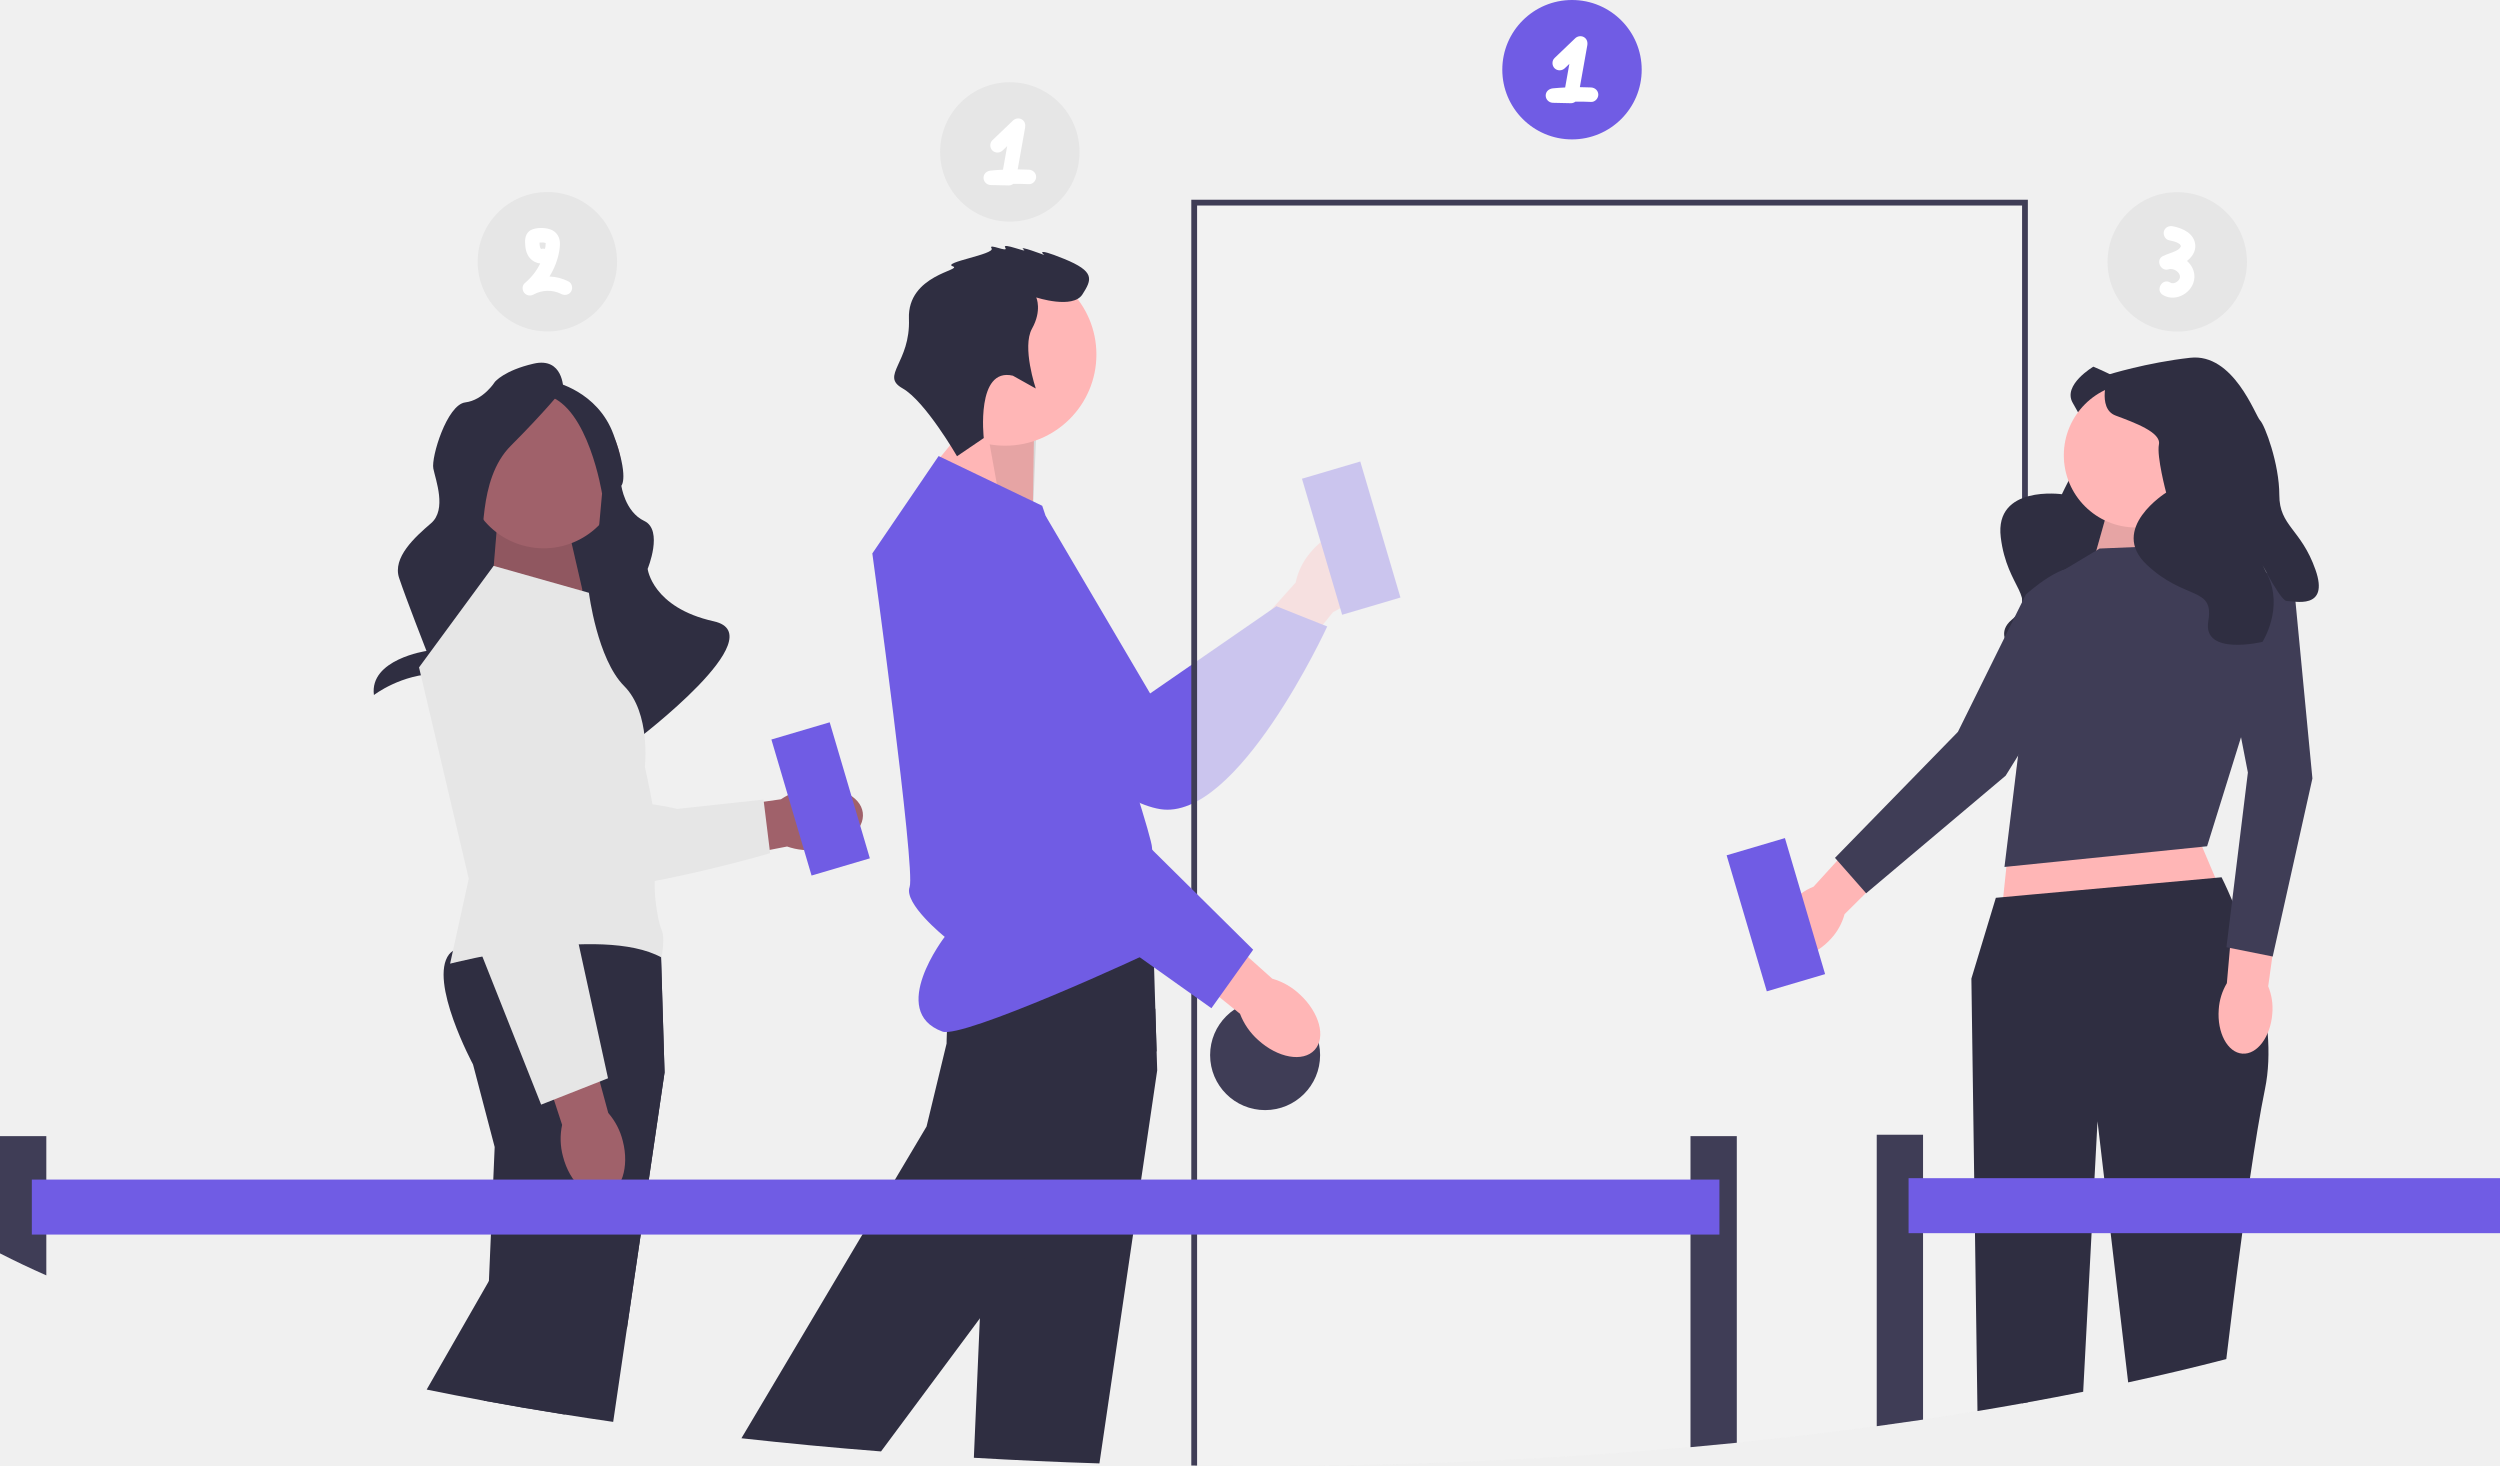
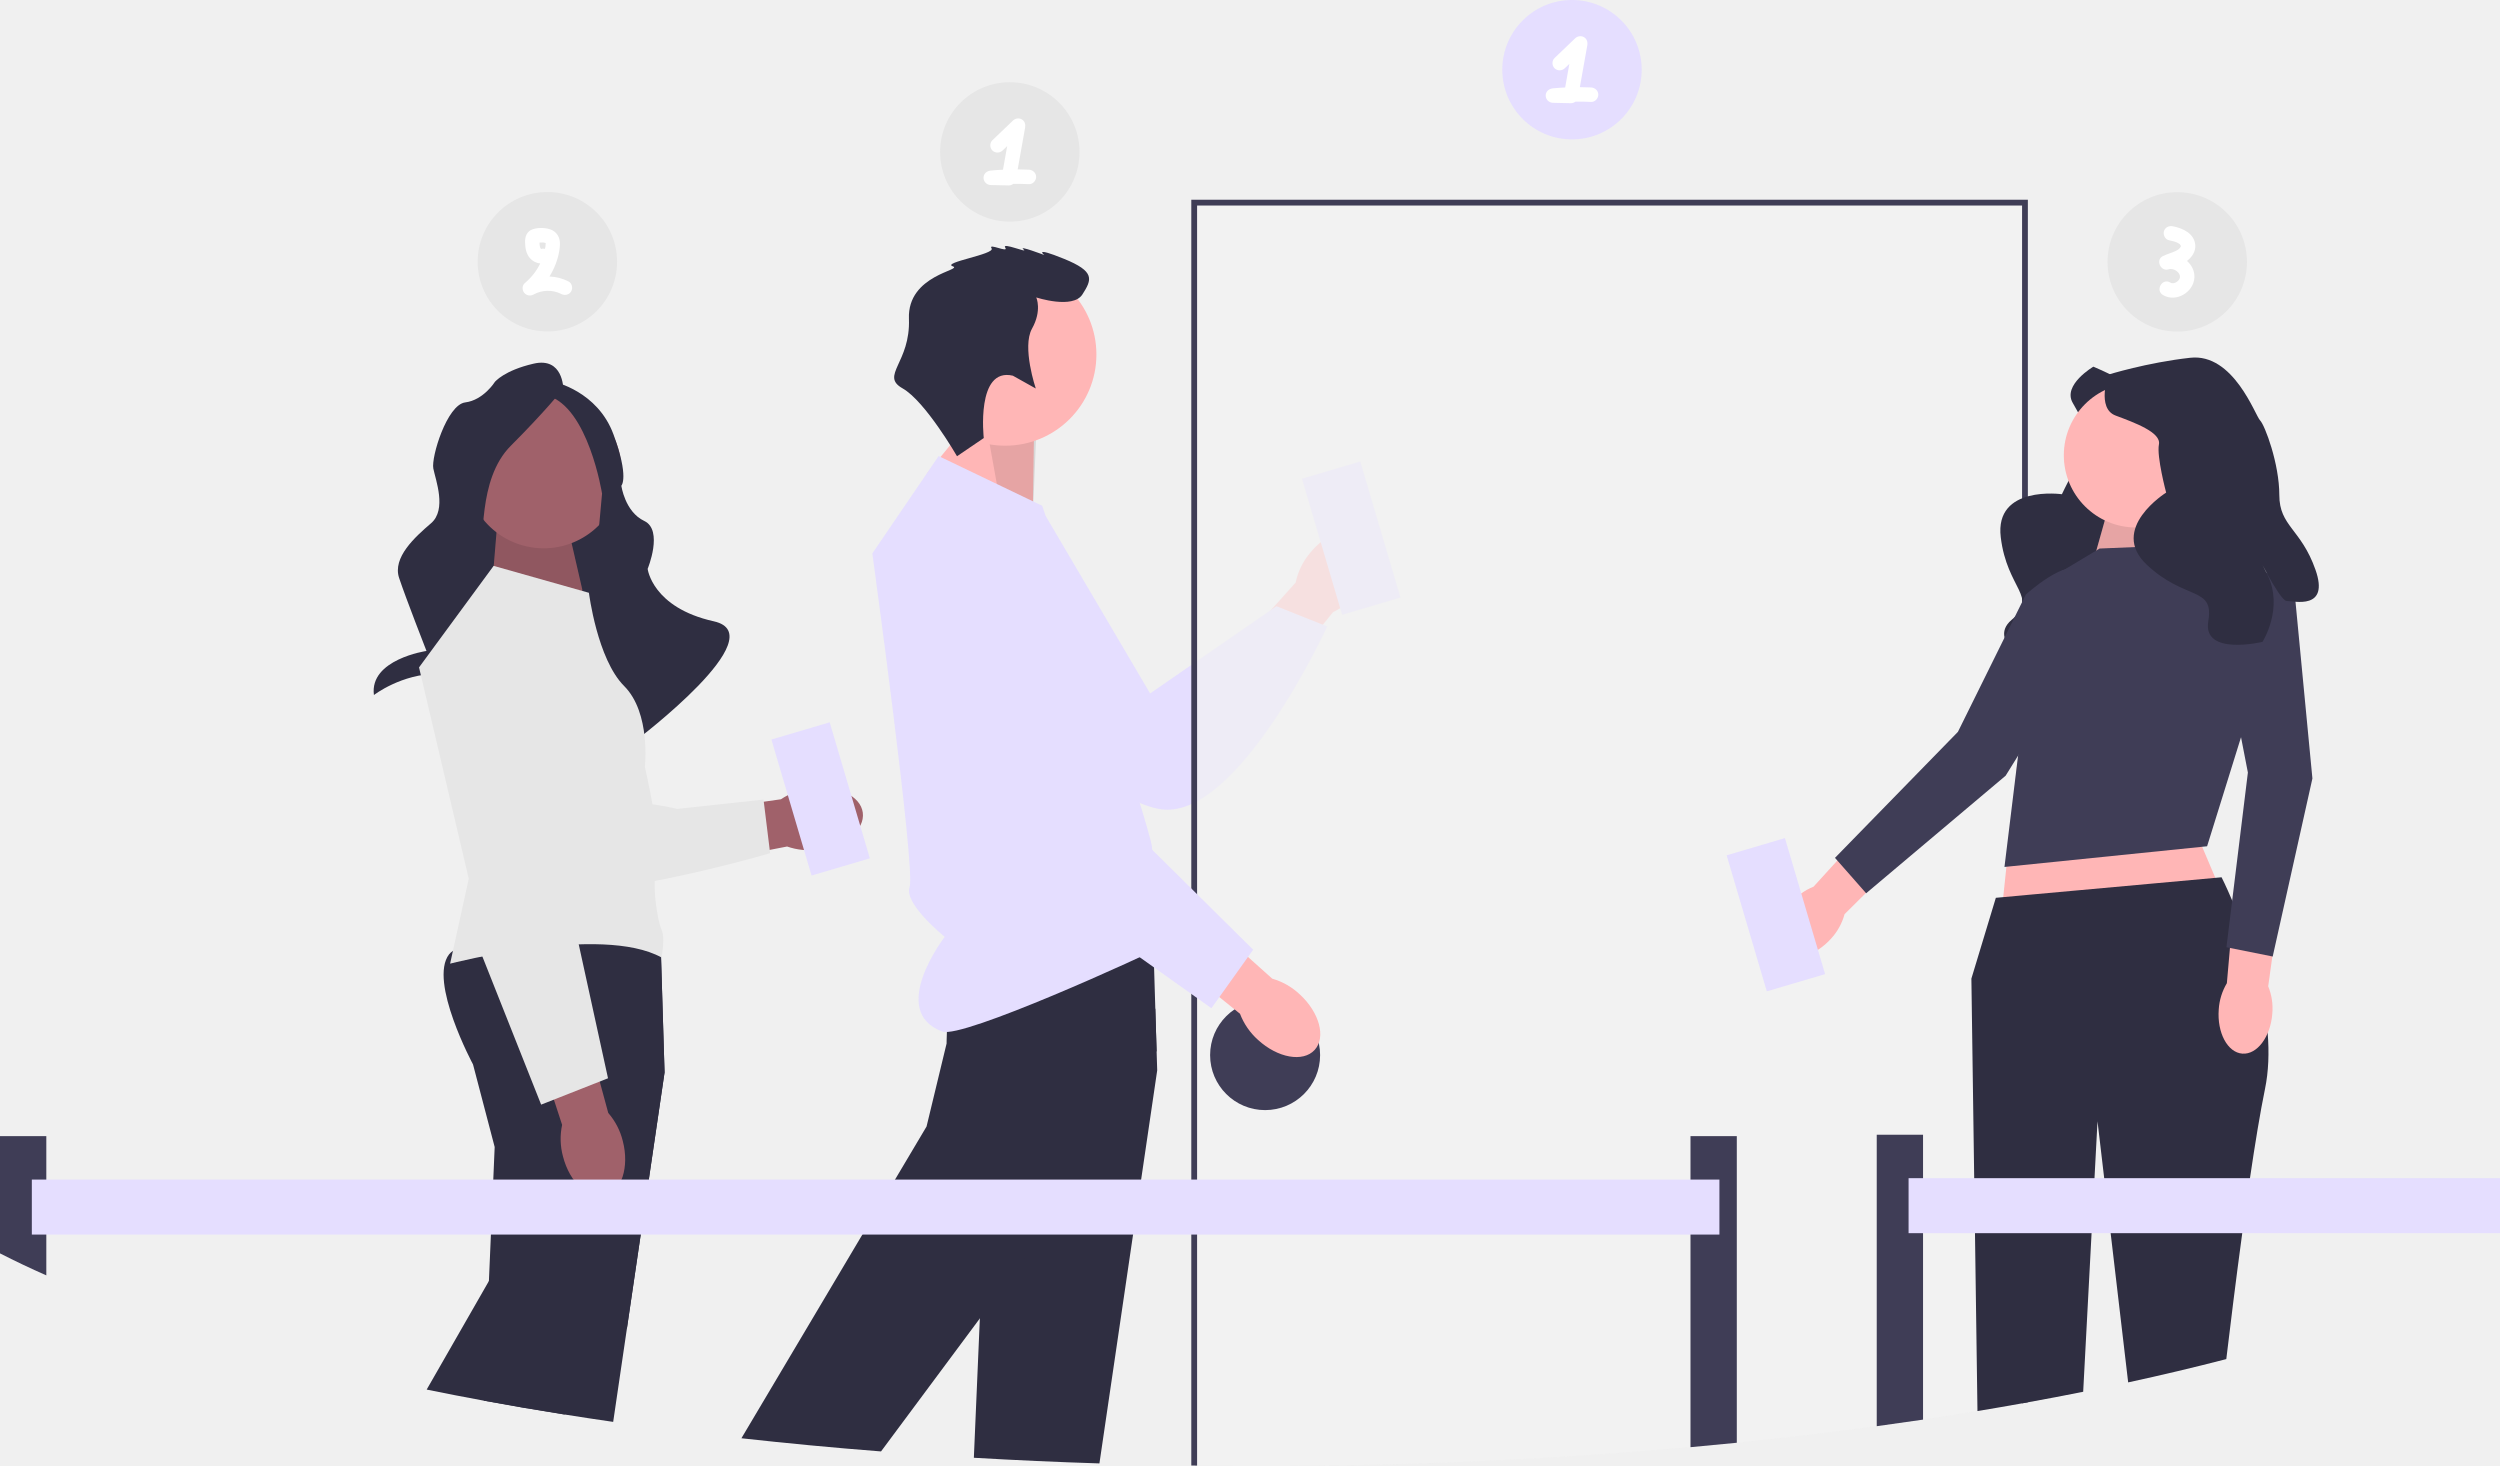
<svg xmlns="http://www.w3.org/2000/svg" width="863.656" height="506.446" viewBox="0 0 863.656 506.446">
  <g>
    <path id="uuid-7eb24f19-d190-4a71-9df2-28d9546a7028-934" d="M452.308,191.354c5.738-7.269,14.14-10.2,18.766-6.547s3.722,12.505-2.019,19.776c-2.254,2.936-5.178,5.289-8.527,6.863l-24.703,30.492-14.062-11.897,25.845-28.796c.754-3.625,2.366-7.016,4.7-9.89h-0v-0Z" fill="#ffb6b6" />
-     <path d="M361.276,178.308l36.043,61.253,43.634-30.141,17.551,7.001s-31.007,67.489-57.744,63.099c-26.736-4.39-79.935-64.781-73.829-85.87,6.107-21.089,34.344-15.342,34.344-15.342h-0v-0Z" fill="#705ce4" />
+     <path d="M361.276,178.308l36.043,61.253,43.634-30.141,17.551,7.001s-31.007,67.489-57.744,63.099c-26.736-4.39-79.935-64.781-73.829-85.87,6.107-21.089,34.344-15.342,34.344-15.342h-0v-0Z" fill="#e5deff" />
  </g>
-   <rect x="456.291" y="161.403" width="21" height="49" transform="translate(-33.53914 139.8205) rotate(-16.45294)" fill="#705ce4" />
+   <rect x="456.291" y="161.403" width="21" height="49" transform="translate(-33.53914 139.8205) rotate(-16.45294)" fill="#e5deff" />
  <polygon points="356.752 179.833 357.182 151.11 339.47 140.068 320.209 163.628 356.752 179.833" fill="#ffb6b6" />
  <polygon points="356.752 179.833 357.898 151.826 339.47 140.068 345.731 174.729 356.752 179.833" isolation="isolate" opacity=".1" />
  <circle cx="347.266" cy="122.47" r="31.502" fill="#ffb6b6" />
  <path d="M399.77,369.766l-5.55,37.73-2.79,19-11.62,79.06c-14.66-.46-29.13-1.12-43.38-1.95l2.07-48.14,1.25-28.97,.82-19,.51-11.96-7.47-28.53s-2.46-4.57-4.96-10.66c-.44-1.08-.89-2.21-1.32-3.37-3.1-8.29-5.56-18.16-2.47-23.32,.15-.24,.3-.47,.47-.69,1.4-1.81,5.03-3.16,9.96-4.16,3.01-.62,6.52-1.1,10.3-1.47,11.44-1.13,25.41-1.3,36.1-1.19,9.67,.08,16.65,.38,16.65,.38l.1,3.19,.01,.31,.07,2.42,.17,5.78,.43,14.28,.44,14.51,.21,6.75Z" fill="#2f2e41" />
  <path d="M399.56,363.016l-15.57,31.23-9.85,13.25-14.11,19-21.53,28.97-34.14,45.95c-16.42-1.28-32.52-2.81-48.23-4.55l41.79-70.37,11.28-19,10.89-18.33,6.92-28.67s0-1.53,.11-3.98c.05-1.03,.12-2.23,.21-3.54,.61-8.75,2.46-22.7,7.96-28.17,.74-.75,1.55-1.33,2.43-1.73,1.65-.74,4.4-.56,7.87,.26,8.58,2.05,21.54,8.09,33.18,14.09,8.05,4.16,15.46,8.29,20.35,11.08l.44,14.51Z" fill="#2f2e41" />
-   <path d="M324.259,157.551l35.787,17.178s37.934,112.37,37.934,118.096,10.736,9.305,4.294,15.746,11.99,11.897,2.058,17.042c-9.931,5.145-71.885,33.29-78.774,30.752-19-7,.805-32.722,.805-32.722,0,0-14.272-11.494-12.125-17.22,2.147-5.726-12.883-115.233-12.883-115.233l22.904-33.64,0-0v-0Z" fill="#705ce4" />
+   <path d="M324.259,157.551l35.787,17.178s37.934,112.37,37.934,118.096,10.736,9.305,4.294,15.746,11.99,11.897,2.058,17.042c-9.931,5.145-71.885,33.29-78.774,30.752-19-7,.805-32.722,.805-32.722,0,0-14.272-11.494-12.125-17.22,2.147-5.726-12.883-115.233-12.883-115.233l22.904-33.64,0-0v-0Z" fill="#e5deff" />
  <path d="M349.917,129.792l7.906,4.424s-4.849-14.341-1.31-20.666,1.476-10.802,1.476-10.802c0,0,12.624,4.157,15.949-1.043s4.424-7.906-6.404-12.304c-10.828-4.398-6.754-1.288-6.754-1.288,0,0-9.247-3.513-7.21-1.958,2.037,1.555-7.665-2.628-6.299-.618s-6.084-1.743-4.718,.267c1.367,2.011-17.263,4.875-13.43,6.189,3.833,1.314-15.708,2.839-15.121,18.117s-10.054,19.612-2.201,24.053,18.812,23.447,18.812,23.447l9.243-6.283s-2.778-24.568,10.061-21.537h0v0Z" fill="#2f2e41" />
  <g>
    <path id="uuid-788a1427-1d14-4107-8598-91cdf159bec2-935" d="M282.808,293.49c9.184-1.19,16.015-6.893,15.257-12.738-.758-5.845-8.817-9.617-18.005-8.426-3.677,.426-7.198,1.725-10.269,3.791l-38.85,5.532,2.985,18.176,37.983-7.384c3.497,1.215,7.235,1.574,10.899,1.048v0Z" fill="#a0616a" />
    <path d="M164.037,213.731l10.656,79.328s2.931,17.061,29.613,14.549,61.745-12.86,61.745-12.86l-2.282-18.524-29.801,3.228s-13.911-3.375-16.673-1.099-1.493,4.941-4.224,1.627-1.36-5.372-3.751-2.474-2.877,7.936-4.309,1.696c-1.432-6.239-4.097-4.971-4.097-4.971l-1.516-58.109s-8.005-27.719-22.627-18.452-12.734,16.06-12.734,16.06h-0v-0Z" fill="#e6e6e6" />
  </g>
  <rect x="157.967" y="150.44" width="52.776" height="77.983" fill="#2f2e41" />
  <polygon points="169.814 204.645 171.662 182.309 196.237 182.309 201.685 205.973 169.814 204.645" fill="#a0616a" />
  <polygon points="169.814 204.645 171.662 182.309 196.237 182.309 201.685 205.973 169.814 204.645" isolation="isolate" opacity=".1" />
  <circle cx="187.819" cy="162.553" r="26.863" transform="translate(-2.72025 321.9089) rotate(-80.78252)" fill="#a0616a" />
  <path d="M194.595,134.292s0-11.028-10.24-8.665-13.391,6.302-13.391,6.302c0,0-3.939,6.302-10.24,7.089-6.302,.788-11.816,18.905-11.028,22.843s4.726,14.179-.788,18.905c-5.514,4.726-13.391,11.816-11.028,18.905,2.363,7.089,9.452,25.207,9.452,25.207,0,0-19.773,2.89-18.158,15.23,0,0,9.493-7.353,22.096-7.353s11.028-22.865,11.028-22.865c0,0,.788-14.157,3.151-18.096s-.788-25.994,11.028-37.81,18.117-19.693,18.117-19.693v0Z" fill="#2f2e41" />
  <path d="M191.444,131.929s14.966,3.151,20.48,18.117,2.729,17.751,2.729,17.751c0,0,1.219,9.012,7.91,12.172s1.177,16.551,1.177,16.551c0,0,1.575,13.391,22.843,18.117,21.268,4.726-26.671,40.969-26.671,40.969,0,0,3.447-17.106-18.609-17.893-22.056-.788,4.319-41.193,4.319-41.193l2.363-25.994s-4.726-29.933-18.905-33.871c-14.179-3.939,2.363-4.726,2.363-4.726l-0,0Z" fill="#2f2e41" />
  <path d="M229.58,370.486l-5.44,37.01-2.79,19-4.73,32.14-4.79,32.57c-5.67-.82-11.27-1.67-16.8-2.55-9.5-1.51-18.8-3.1-27.9-4.78l1.77-41.33,.69-16.05,.82-19,.48-11.25-7.48-28.53s-15.43-28.73-8.27-38.03c.33-.42,.77-.82,1.33-1.19,1.82-1.23,4.82-2.21,8.59-2.97,8.91-1.82,22.11-2.48,34.14-2.65,15.44-.22,28.94,.37,28.94,.37l.08,2.35,.15,5.1,1.21,39.79Z" fill="#2f2e41" />
  <path d="M229.58,370.486l-5.44,37.01-2.79,19-4.73,32.14-21.59,30.02c-9.5-1.51-18.8-3.1-27.9-4.78-6.69-1.23-13.26-2.51-19.73-3.83l21.5-37.5,9.2-16.05,10.88-19,5.23-9.12,4.55-7.94,3.33-14.8,2.56-11.35,.59-2.62s-.06-4.12,.33-9.65c.6-8.38,2.25-20.02,6.79-25.49,.88-1.08,1.88-1.91,3.01-2.44,2.36-1.11,7.02-.35,12.85,1.51l.15,5.1,1.21,39.79Z" fill="#2f2e41" />
  <path d="M203.451,204.79l-.656-.185-32.268-9.119-25.766,35.071,17.178,73.005-6.442,29.345s52.249-13.599,73.005-2.147c0,0,1.431-6.526,0-9.705s-3.579-16.406-1.431-22.317-4.294-33.826-4.294-33.826c0,0,2.147-18.609-7.157-27.914-9.305-9.305-12.168-32.208-12.168-32.208l-0,0v0Z" fill="#e6e6e6" />
  <path id="uuid-cd6b1305-cf39-49fc-bef1-740b2c9d0d0e-936" d="M194.495,399.541c2.314,8.967,8.816,15.042,14.523,13.569s8.456-9.936,6.14-18.907c-.876-3.596-2.6-6.93-5.029-9.723l-10.284-37.871-17.669,5.205,12.014,36.782c-.774,3.62-.669,7.374,.305,10.945v-0Z" fill="#a0616a" />
  <path d="M199.18,237.024s-10.008-27.045-20.976-25.284-20.969,18.761-20.969,18.761l7.929,96.207,21.78,54.901,23.102-9.108-12-54.868,1.134-80.609v0Z" fill="#e6e6e6" />
  <path d="M699.55,69.996V484.626c-.33,.07-.66,.13-1,.18-5.07,.92-10.21,1.8-15.41,2.66-6.18,1.02-12.45,2.01-18.8,2.96-5.28,.78-10.61,1.54-16,2.27-15.69,2.15-31.82,4.06-48.34,5.72-5.29,.54-10.63,1.05-16,1.53-46.95,4.22-96.85,6.5-148.59,6.5-7.33,0-14.61-.05-21.86-.14-.34,0-.67,0-1-.01V69.996h287Z" fill="#f2f2f2" isolation="isolate" opacity=".7" />
  <path d="M698.55,206.786v1.23l.13-.26c-.01-.32-.06-.64-.13-.97Zm-286,130.64l-1-.81v89.88h1v79.8c.33,.01,.66,.01,1,.01v-229.5c-.33,.18-.66,.35-1,.52v60.1Zm-1-268.43V506.276c.33,.01,.66,.02,1,.02,.33,.01,.66,.01,1,.01V70.996h285V484.806c.34-.05,.67-.11,1-.18,.33-.05,.67-.11,1-.18V68.996H411.55Z" fill="#3f3d56" />
  <circle cx="437.047" cy="364.501" r="19" fill="#3f3d56" />
  <g>
    <path id="uuid-340fa4d6-17c0-4cd5-bee8-12f32296eb37-937" d="M434.587,359.236c6.82,6.265,15.581,7.824,19.568,3.483s1.688-12.937-5.136-19.204c-2.691-2.54-5.952-4.399-9.509-5.421l-29.234-26.179-11.993,13.98,30.092,24.324c1.321,3.459,3.45,6.551,6.211,9.017h-0Z" fill="#ffb6b6" />
-     <path d="M350.094,220.332s-23.112-17.246-31.357-9.801-7.385,27.15-7.385,27.15l58.998,76.405,48.145,34.213,14.428-20.212-39.921-39.506-42.908-68.25-0,0v0Z" fill="#705ce4" />
+     <path d="M350.094,220.332s-23.112-17.246-31.357-9.801-7.385,27.15-7.385,27.15l58.998,76.405,48.145,34.213,14.428-20.212-39.921-39.506-42.908-68.25-0,0v0Z" fill="#e5deff" />
  </g>
  <path d="M600,392.496v105.92c-5.29,.54-10.63,1.05-16,1.53v-107.45h16Z" fill="#3f3d56" />
  <path d="M16,392.496v48.1c-5.59-2.47-10.93-5.01-16-7.6v-40.5H16Z" fill="#3f3d56" />
-   <rect x="10.995" y="407.498" width="583" height="19" fill="#705ce4" />
+   <rect x="10.995" y="407.498" width="583" height="19" fill="#e5deff" />
  <path d="M723.182,126.67s-10.667,6.256-7.168,12.442c3.498,6.186,8.375,14.613,5.067,17.267s-8.771,14.355-8.771,14.355c0,0-23.315-3.256-21.126,14.855s13.142,20.58,3.754,28.548,9.757,17.497,9.757,17.497c0,0,13.217-4.119,16.232-16.785s-2.688,9.685-.775,11.287,9.34,12.166,14.596-1.879,.051-19.49,6.996-27.778c6.944-8.289,11.666-21.696,11.459-24.039s7.944-23.729-4.602-32.069-25.418-13.699-25.418-13.699h0Z" fill="#2f2e41" />
  <g>
    <path id="uuid-a9d6e0e2-9081-4547-a7f7-3829edb971db-938" d="M632.642,324.175c-5.347,6.025-12.791,8.15-16.625,4.746-3.834-3.404-2.606-11.046,2.744-17.072,2.104-2.437,4.761-4.334,7.749-5.533l22.98-25.242,11.616,11.036-23.887,23.713c-.837,3.11-2.406,5.974-4.577,8.353h0Z" fill="#ffb6b6" />
    <path d="M699.838,205.41s13.937-12.803,19.817-8.493,6.635,17.231,6.635,17.231l-33.414,53.822-48.192,40.62-10.769-12.232,42.47-43.526,23.454-47.423v-0Z" fill="#3f3d56" />
  </g>
  <polygon points="728.082 176.403 720.532 203.237 761.968 203.237 748.324 170.173 728.082 176.403" fill="#ffb6b6" />
  <polygon points="728.082 176.403 720.532 203.237 761.968 203.237 748.324 170.173 728.082 176.403" isolation="isolate" opacity=".1" />
  <polygon points="749.093 264.958 773.39 322.357 691.164 318.296 696.752 264.958 749.093 264.958" fill="#ffb6b6" />
  <polygon points="725.324 189.498 759.611 188.069 782.468 228.07 762.468 292.357 692.467 299.5 700.047 237.501 703.895 202.355 725.324 189.498" fill="#3f3d56" />
  <path d="M782.47,376.206c-1.65,7.99-3.44,18.94-5.19,30.81-.91,6.18-1.81,12.61-2.67,19-2.22,16.39-4.2,32.52-5.51,43.5-10.88,2.82-22.19,5.51-33.9,8.05l-6.05-51.55-2.23-19-2.31-19.66-1.04,19.66-1.01,19-2.9,54.79c-6.27,1.26-12.64,2.47-19.11,3.64-.33,.07-.67,.13-1,.18-.33,.07-.66,.13-1,.18-5.07,.92-10.21,1.8-15.41,2.66l-.86-61.45-.27-19-.97-68.94,8.45-27.92,2.55-.23,6.51-.59,1-.09,1-.1,64.76-5.88,2.16-.2s1.54,3.01,3.66,8.02c.18,.42,.37,.86,.56,1.31,1.83,4.4,4.01,10.11,6,16.56,2.63,8.48,4.94,18.24,5.71,27.95,.52,6.59,.34,13.15-.93,19.3Z" fill="#2f2e41" />
  <g>
    <path id="uuid-de836ca6-962e-4f27-b85c-b36b0bd5804b-939" d="M784.999,350.142c-.602,8.033-5.236,14.234-10.348,13.85-5.112-.384-8.767-7.207-8.163-15.243,.197-3.213,1.161-6.333,2.811-9.097l2.982-34.005,15.928,1.74-4.631,33.338c1.219,2.981,1.707,6.21,1.422,9.418Z" fill="#ffb6b6" />
    <path d="M766.477,214.947s3.328-18.63,10.617-18.765,15.72,9.686,15.72,9.686l6.037,63.062-13.719,61.517-15.979-3.204,7.406-60.361-10.082-51.936-0,0v-0Z" fill="#3f3d56" />
  </g>
  <circle cx="737.926" cy="157.28" r="24.954" fill="#ffb6b6" />
  <path d="M728.361,129.415s-4.159,11.645,2.495,14.141,15.804,5.823,14.972,9.982c-.832,4.159,2.495,16.636,2.495,16.636,0,0-19.963,12.477-6.654,24.954,13.309,12.477,23.29,7.336,21.211,19.472-2.08,12.136,18.716,7.146,18.716,7.146,0,0,7.486-11.645,1.664-23.29-5.823-11.645,4.159,9.15,6.654,9.15s14.972,3.327,9.982-10.813-12.477-14.972-12.477-25.786-4.991-24.122-6.654-25.786c-1.664-1.664-9.15-23.29-24.122-21.627s-28.281,5.823-28.281,5.823h-0v-0Z" fill="#2f2e41" />
-   <rect x="602.995" y="291.498" width="21" height="49" transform="translate(-64.37843 186.6982) rotate(-16.45294)" fill="#705ce4" />
-   <rect x="272.995" y="251.498" width="21" height="49" transform="translate(-66.56193 91.59513) rotate(-16.45294)" fill="#705ce4" />
+   <rect x="602.995" y="291.498" width="21" height="49" transform="translate(-64.37843 186.6982) rotate(-16.45294)" fill="#e5deff" />
+   <rect x="272.995" y="251.498" width="21" height="49" transform="translate(-66.56193 91.59513) rotate(-16.45294)" fill="#e5deff" />
  <g>
    <path d="M664.34,392.016v98.41c-5.28,.78-10.61,1.54-16,2.27v-100.68h16Z" fill="#3f3d56" />
-     <rect x="659.341" y="407.015" width="204.314" height="19" fill="#705ce4" />
+     <rect x="659.341" y="407.015" width="204.314" height="19" fill="#e5deff" />
  </g>
  <circle cx="348.856" cy="52.487" r="24.079" fill="#e6e6e6" />
  <circle cx="752.163" cy="90.467" r="24.079" fill="#e6e6e6" />
  <path d="M355.443,58.62c-1.29-.067-2.58-.097-3.87-.107,.856-4.817,1.712-9.633,2.568-14.45,.197-1.106-.13-2.228-1.149-2.823-.971-.568-2.226-.377-3.03,.391-2.377,2.273-4.754,4.547-7.131,6.82-.976,.933-.94,2.596,0,3.536,.975,.975,2.557,.936,3.536,0,.525-.502,1.051-1.005,1.576-1.507l-1.448,8.144c-1.41,.07-2.819,.162-4.225,.3-1.344,.132-2.5,1.054-2.5,2.5,0,1.38,1.145,2.47,2.5,2.5,2.077,.046,4.154,.092,6.232,.139,.517,.012,1.086-.197,1.545-.543,1.798-.017,3.597,.007,5.396,.1,1.35,.07,2.5-1.199,2.5-2.5,0-1.412-1.146-2.43-2.5-2.5h0Z" fill="#fff" />
  <g>
-     <circle cx="543.067" cy="24.079" r="24.079" fill="#705ce4" />
+     <circle cx="543.067" cy="24.079" r="24.079" fill="#e5deff" />
    <path d="M549.653,30.212c-1.29-.067-2.58-.097-3.87-.107,.856-4.817,1.712-9.633,2.568-14.45,.197-1.106-.13-2.228-1.149-2.823-.971-.568-2.226-.377-3.03,.391-2.377,2.273-4.754,4.547-7.131,6.82-.976,.933-.94,2.596,0,3.536,.975,.975,2.557,.936,3.536,0,.525-.502,1.051-1.005,1.576-1.507l-1.448,8.144c-1.41,.07-2.819,.162-4.225,.3-1.344,.132-2.5,1.054-2.5,2.5,0,1.38,1.145,2.47,2.5,2.5,2.077,.046,4.154,.092,6.232,.139,.517,.012,1.086-.197,1.545-.543,1.798-.017,3.597,.007,5.396,.1,1.35,.07,2.5-1.199,2.5-2.5,0-1.412-1.146-2.43-2.5-2.5h0Z" fill="#fff" />
  </g>
  <g>
    <circle cx="189.096" cy="90.421" r="24.079" fill="#e6e6e6" />
    <path d="M196.42,97.246c-2.07-1.07-4.33-1.64-6.6-1.72,1.77-2.85,2.99-6.05,3.47-9.35,.28-1.97,.31-3.94-1.08-5.53-1.06-1.22-2.59-1.69-4.14-1.84-1.26-.12-2.76-.04-3.95,.36-2.09,.68-2.78,2.48-2.73,4.53,.05,1.95,.35,3.93,1.66,5.46,.9,1.05,2.21,1.74,3.58,1.85-1.26,2.6-3.07,4.9-5.36,6.83-.95,.79-.92,2.38-.2,3.28,.78,.98,2.11,1.26,3.23,.64,2.94-1.64,6.62-1.73,9.6-.19,1.2,.62,2.71,.31,3.42-.9,.66-1.12,.31-2.8-.9-3.42Zm-7.94-12.8c0,.16-.01,.31-.03,.47-.01,.09-.02,.17-.02,.22-.01,.05-.01,.09-.02,.1v.01c-.04,.25-.1,.49-.14,.73-.4-.11-.82-.12-1.23,.02-.04,.01-.06,.01-.09,.02h-.03c-.08-.06-.14-.11,.02-.01-.09-.1-.14-.16-.17-.18l-.07-.13c.01,.04,.01,.07,.01,.08-.02-.03-.05-.12-.1-.28-.05-.18-.1-.37-.14-.56-.06-.3-.07-.69-.08-1.13,.04,0,.08-.01,.09-.01,.29-.02,.57-.03,.86-.03,.19,0,.38,.02,.57,.03,.05,.02,.37,.09,.49,.12,.02,.02,.05,.04,.07,.05,.02,.03,.03,.05,.06,.08l-.05,.4Z" fill="#fff" />
  </g>
  <path d="M755.52,90.146c1.68-1.29,3.01-3.19,2.87-5.39-.26-4.06-4.24-5.91-7.76-6.59-1.33-.26-2.7,.37-3.08,1.74-.33,1.23,.42,2.82,1.75,3.08,.57,.11,1.14,.24,1.71,.41,.29,.08,.58,.18,.86,.3,.08,.04,.37,.17,.42,.2,.23,.12,.47,.26,.69,.42,.02,.03,.14,.14,.22,.22-.18-.14,.16,.39,.16,.26,.02,.05,.03,.09,.04,.13v.09c0,.01-.06,.21-.04,.21-.16,.26-.22,.38-.32,.48-.43,.48-.73,.66-1.36,.96-1.46,.71-3.07,1.09-4.53,1.83-2.54,1.3-.77,5.35,1.93,4.57,.13-.03,.25-.07,.38-.1,.07-.01,.19-.03,.27-.03,.17,0,.33,0,.49,.01h.06c.33,.07,.66,.15,.97,.28,.04,.02,.1,.05,.15,.09,.14,.08,.29,.17,.43,.25l.16,.11,.01,.01c.13,.1,.24,.22,.36,.33,.02,.02,.13,.15,.19,.21,.05,.07,.15,.2,.16,.22,.09,.15,.18,.31,.26,.47,.01,.03,.02,.08,.03,.13,.02,.1,.05,.21,.08,.32-.01,.04,.01,.21,.01,.32,0,.03,0,.05,.01,.07-.03,.13-.07,.26-.1,.39-.01,.03-.01,.04-.01,.05-.09,.17-.19,.33-.28,.49-.01,.02-.03,.03-.04,.05v.01c-.11,.11-.2,.21-.31,.32-.07,.07-.16,.14-.24,.21-.06,.03-.22,.15-.26,.17-.14,.07-.27,.15-.41,.22h-.01c-.01,.01-.02,.01-.03,.01-.19,.06-.37,.11-.55,.16h-.03c-.17,0-.57-.05-.57-.03-.06-.01-.14-.03-.19-.04-.11-.06-.32-.17-.32-.17-2.77-1.66-5.29,2.67-2.53,4.32,4.48,2.68,10.58-.92,10.86-6,.13-2.31-.93-4.34-2.56-5.77Z" fill="#fff" />
</svg>
